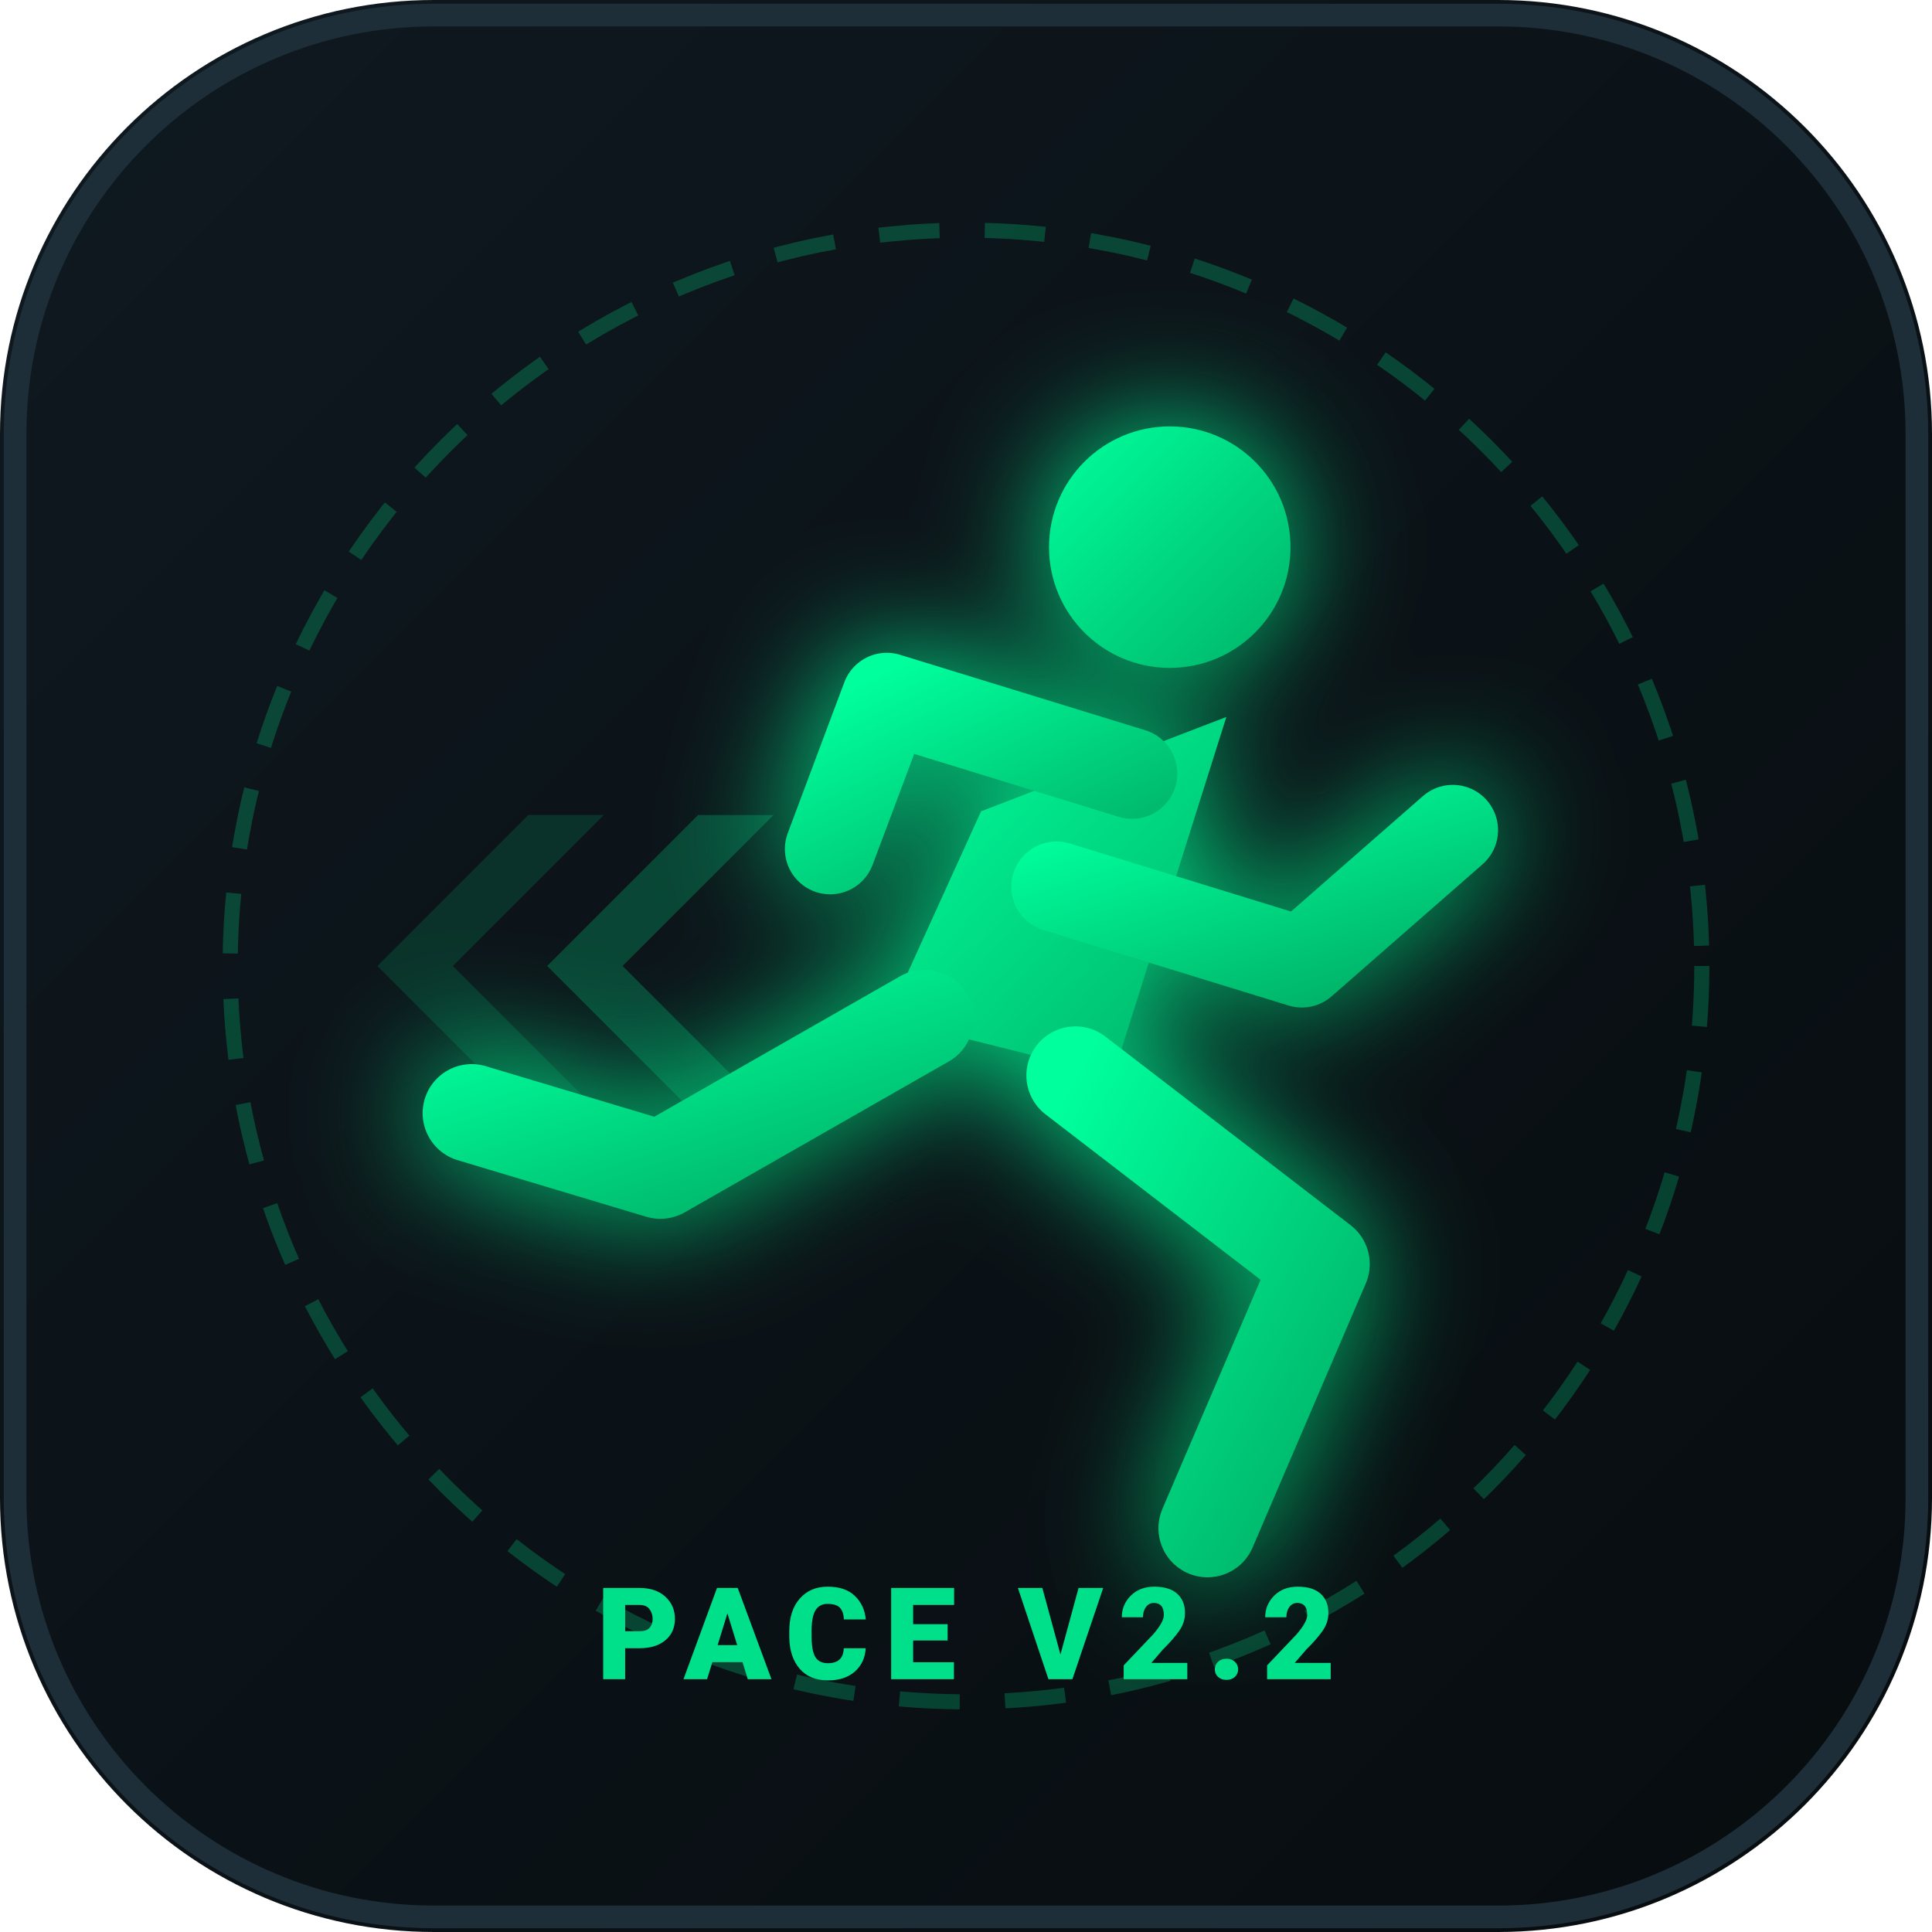
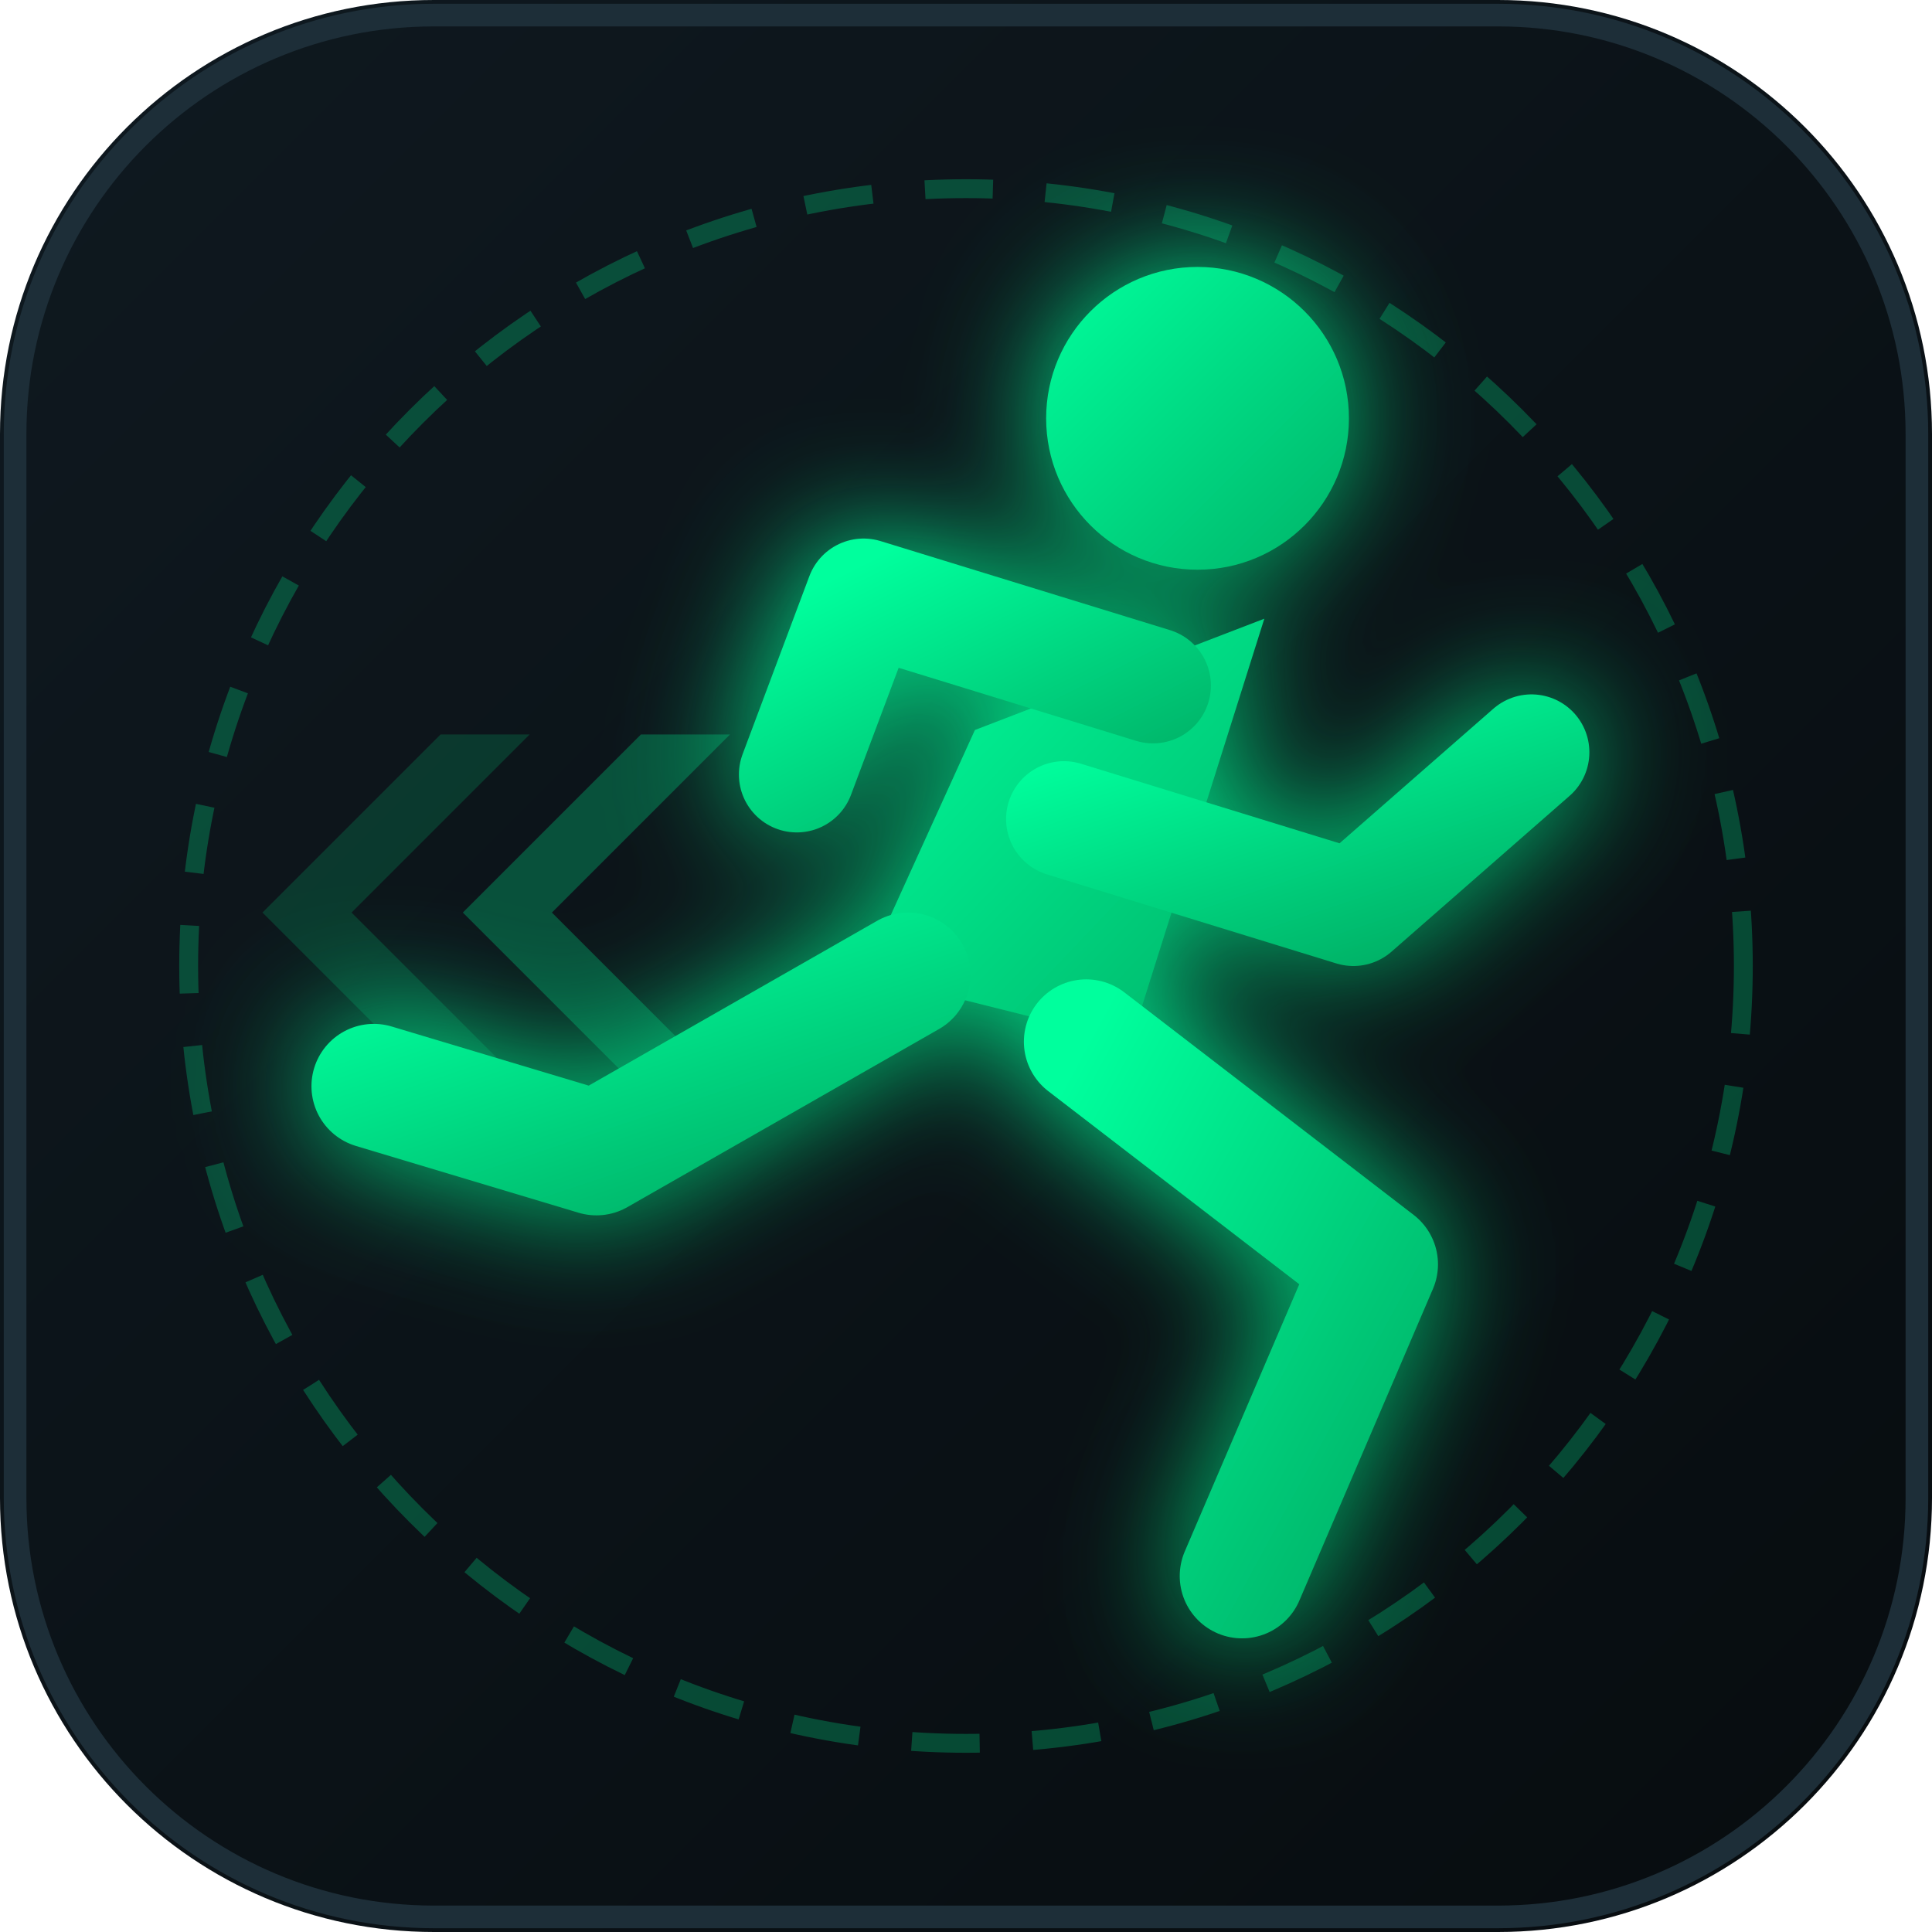
<svg xmlns="http://www.w3.org/2000/svg" width="512" height="512" viewBox="0 0 512 512">
  <defs>
    <linearGradient id="bgGrad" x1="0%" y1="0%" x2="100%" y2="100%">
      <stop offset="0%" stop-color="#0f1920" />
      <stop offset="100%" stop-color="#070c0f" />
    </linearGradient>
    <linearGradient id="neonGrad" x1="0%" y1="0%" x2="100%" y2="100%">
      <stop offset="0%" stop-color="#00ff9d" />
      <stop offset="100%" stop-color="#00b368" />
    </linearGradient>
    <filter id="glow" x="-20%" y="-20%" width="140%" height="140%">
-       <feGaussianBlur stdDeviation="16" result="blur" />
+       <feGaussianBlur stdDeviation="14" result="blur" />
      <feComposite in="SourceGraphic" in2="blur" operator="over" />
    </filter>
  </defs>
  <rect width="512" height="512" rx="115" fill="url(#bgGrad)" />
  <rect width="504" height="504" x="4" y="4" rx="111" fill="none" stroke="#1d2e38" stroke-width="6" />
-   <circle cx="256" cy="256" r="195" fill="none" stroke="#00df89" stroke-width="4" stroke-opacity="0.25" stroke-dasharray="16 12" />
-   <path d="M120 256 L160 216 L140 216 L100 256 L140 296 L160 296 Z" fill="#00df89" fill-opacity="0.15" />
-   <path d="M165 256 L205 216 L185 216 L145 256 L185 296 L205 296 Z" fill="#00df89" fill-opacity="0.25" />
-   <g filter="url(#glow)">
-     <circle cx="310" cy="145" r="32" fill="url(#neonGrad)" />
-     <path d="M260 215 L325 190 L295 285 L235 270 Z" fill="url(#neonGrad)" />
-     <path d="M300 205 L235 185 L220 225" fill="none" stroke="url(#neonGrad)" stroke-width="24" stroke-linecap="round" stroke-linejoin="round" />
-     <path d="M280 235 L345 255 L385 220" fill="none" stroke="url(#neonGrad)" stroke-width="24" stroke-linecap="round" stroke-linejoin="round" />
-     <path d="M285 285 L350 335 L320 405" fill="none" stroke="url(#neonGrad)" stroke-width="26" stroke-linecap="round" stroke-linejoin="round" />
-     <path d="M245 270 L175 310 L125 295" fill="none" stroke="url(#neonGrad)" stroke-width="26" stroke-linecap="round" stroke-linejoin="round" />
+   <circle cx="256" cy="256" r="206" fill="none" stroke="#00df89" stroke-width="5" stroke-opacity="0.28" stroke-dasharray="18 14" />
+   <g transform="translate(256, 256) scale(1.18) translate(-258, -268)">
+     <path d="M120 256 L160 216 L140 216 L100 256 L140 296 L160 296 Z" fill="#00df89" fill-opacity="0.18" />
+     <path d="M165 256 L205 216 L185 216 L145 256 L185 296 L205 296 Z" fill="#00df89" fill-opacity="0.3" />
+     <g filter="url(#glow)">
+       <circle cx="310" cy="145" r="34" fill="url(#neonGrad)" />
+       <path d="M260 215 L325 190 L295 285 L235 270 Z" fill="url(#neonGrad)" />
+       <path d="M300 205 L235 185 L220 225" fill="none" stroke="url(#neonGrad)" stroke-width="26" stroke-linecap="round" stroke-linejoin="round" />
+       <path d="M280 235 L345 255 L385 220" fill="none" stroke="url(#neonGrad)" stroke-width="26" stroke-linecap="round" stroke-linejoin="round" />
+       <path d="M285 285 L350 335 L320 405" fill="none" stroke="url(#neonGrad)" stroke-width="28" stroke-linecap="round" stroke-linejoin="round" />
+       <path d="M245 270 L175 310 L125 295" fill="none" stroke="url(#neonGrad)" stroke-width="28" stroke-linecap="round" stroke-linejoin="round" />
+     </g>
  </g>
-   <text x="256" y="445" font-family="-apple-system, BlinkMacSystemFont, 'Segoe UI', Roboto, sans-serif" font-weight="900" font-size="34" fill="#00df89" letter-spacing="4" text-anchor="middle">PACE V2.2</text>
</svg>
